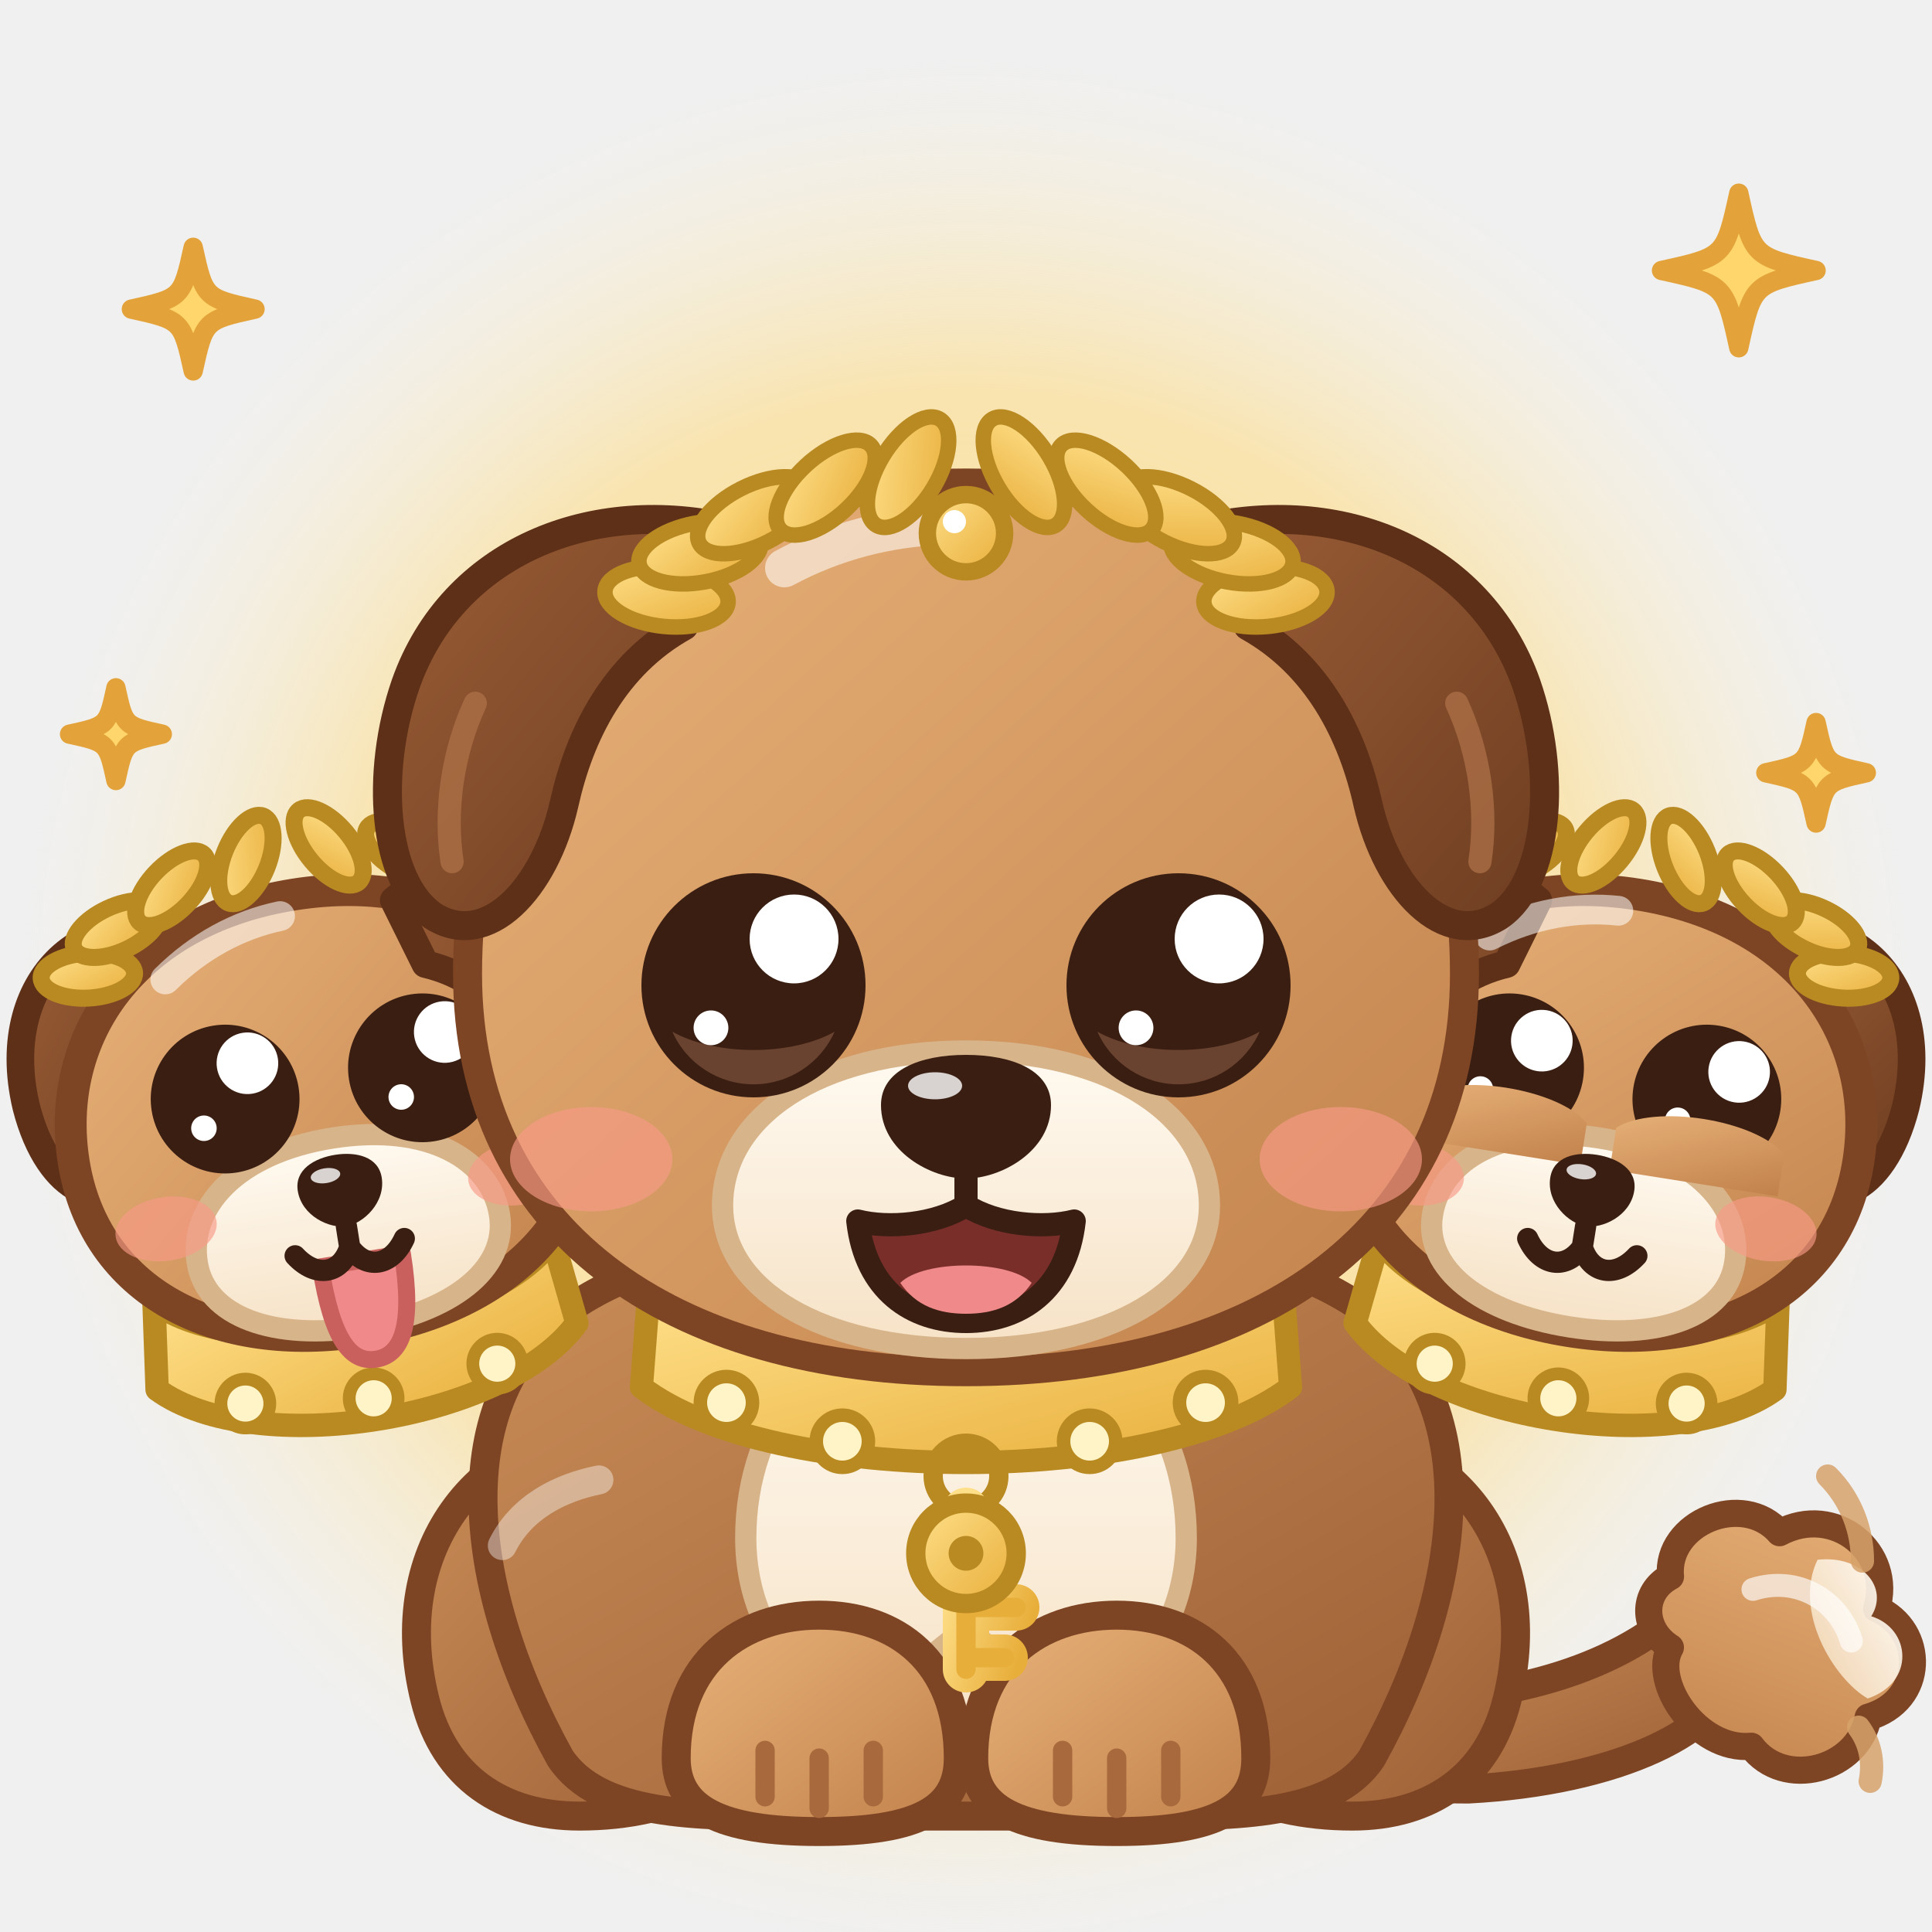
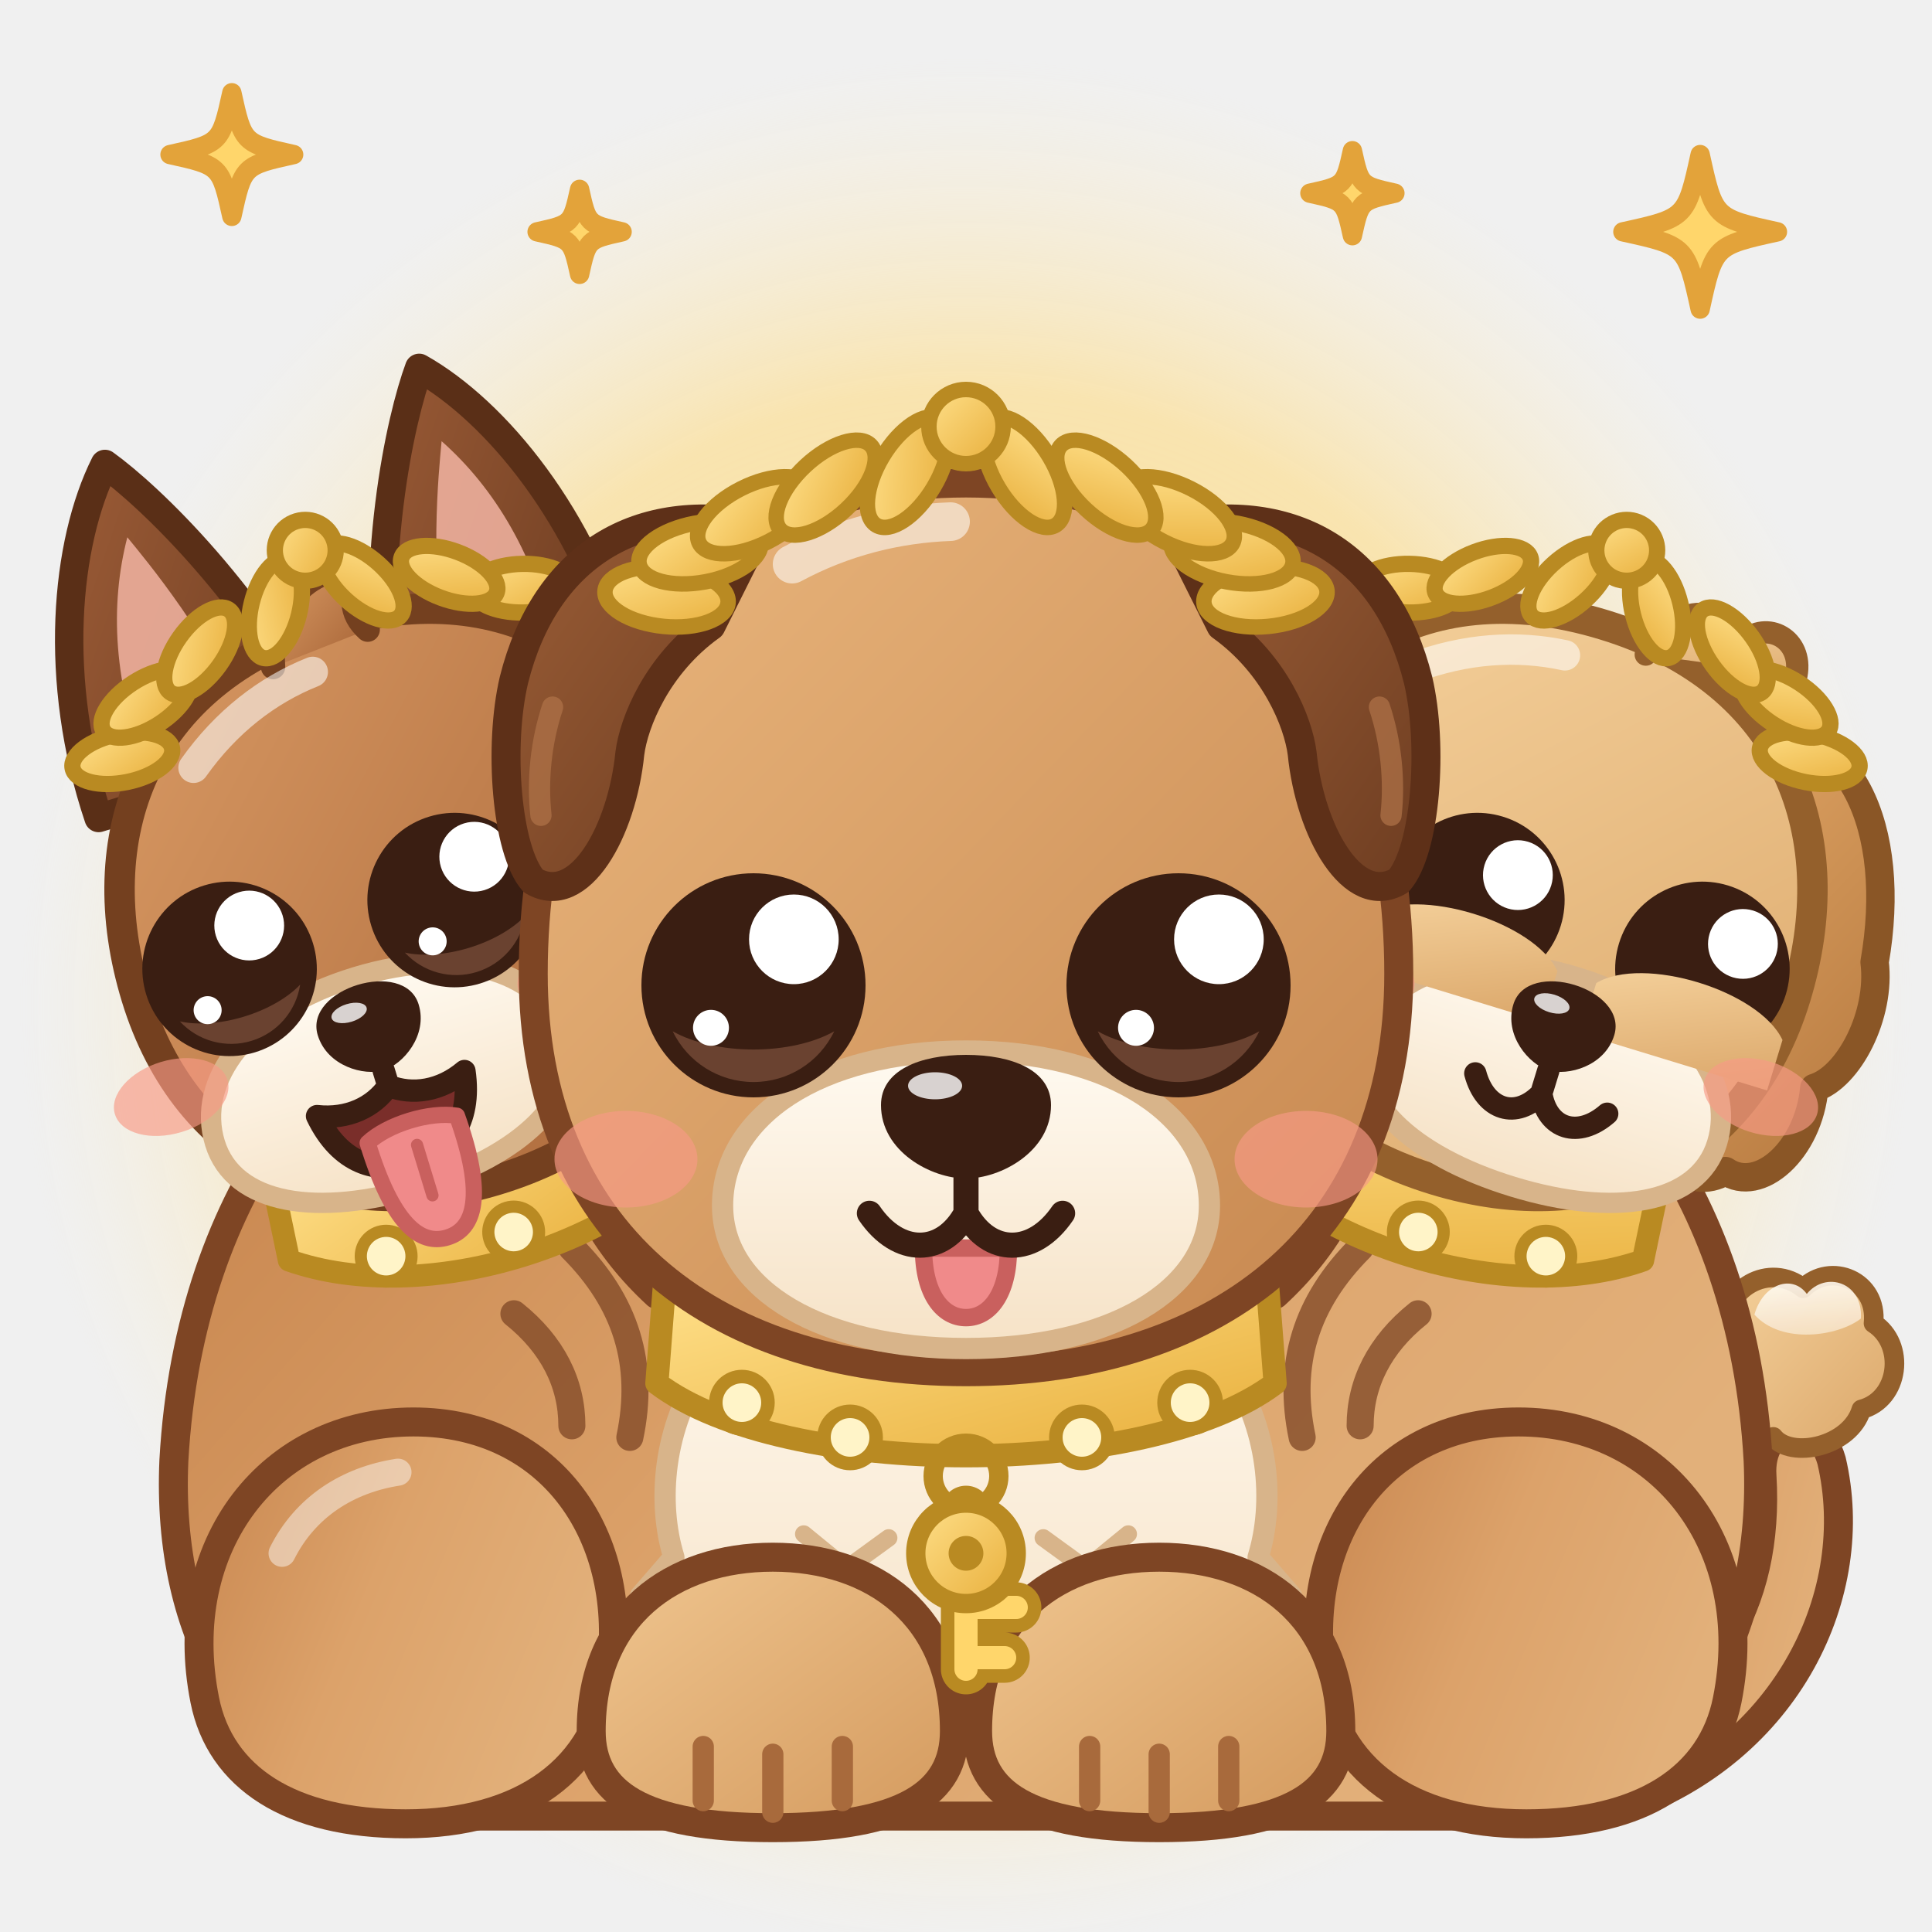
<svg xmlns="http://www.w3.org/2000/svg" viewBox="0 0 100 100" width="480" height="480">
  <defs>
-     <linearGradient id="cerby-f5-fur" x1="0" y1="0" x2="1" y2="1">
-       <stop offset="0" stop-color="#e8b37a" />
-       <stop offset="1" stop-color="#c2814b" />
+     <linearGradient id="cerby-f5-L-fur" x1="0" y1="0" x2="1" y2="1">
+       <stop offset="0" stop-color="#d99a64" />
+       <stop offset="1" stop-color="#a96638" />
    </linearGradient>
-     <linearGradient id="cerby-f5-body" x1="0" y1="0" x2="1" y2="1">
-       <stop offset="0" stop-color="#c98d58" />
-       <stop offset="1" stop-color="#9c5f35" />
+     <linearGradient id="cerby-f5-L-ear" x1="0" y1="0" x2="1" y2="1">
+       <stop offset="0" stop-color="#a2603a" />
+       <stop offset="1" stop-color="#6e3d21" />
    </linearGradient>
-     <linearGradient id="cerby-f5-ear" x1="0" y1="0" x2="1" y2="1">
+     <linearGradient id="cerby-f5-M-fur" x1="0" y1="0" x2="1" y2="1">
+       <stop offset="0" stop-color="#eab77e" />
+       <stop offset="1" stop-color="#c6864e" />
+     </linearGradient>
+     <linearGradient id="cerby-f5-M-ear" x1="0" y1="0" x2="1" y2="1">
      <stop offset="0" stop-color="#9a5d36" />
      <stop offset="1" stop-color="#6e3d21" />
+     </linearGradient>
+     <linearGradient id="cerby-f5-R-fur" x1="0" y1="0" x2="1" y2="1">
+       <stop offset="0" stop-color="#f6d39e" />
+       <stop offset="1" stop-color="#dba76a" />
+     </linearGradient>
+     <linearGradient id="cerby-f5-R-ear" x1="0" y1="0" x2="1" y2="1">
+       <stop offset="0" stop-color="#e0a565" />
+       <stop offset="1" stop-color="#b77a40" />
+     </linearGradient>
+     <linearGradient id="cerby-f5-body" x1="0" y1="0" x2="1" y2=".4">
+       <stop offset="0" stop-color="#c8864f" />
+       <stop offset=".5" stop-color="#dca26a" />
+       <stop offset="1" stop-color="#e2b07a" />
+     </linearGradient>
+     <linearGradient id="cerby-f5-paw" x1="0" y1="0" x2="1" y2="1">
+       <stop offset="0" stop-color="#f0c690" />
+       <stop offset="1" stop-color="#d49a5e" />
    </linearGradient>
    <linearGradient id="cerby-f5-cream" x1="0" y1="0" x2="0" y2="1">
      <stop offset="0" stop-color="#fffaf1" />
      <stop offset="1" stop-color="#f6e2c6" />
    </linearGradient>
    <linearGradient id="cerby-f5-gold" x1="0" y1="0" x2="1" y2="1">
      <stop offset="0" stop-color="#ffe08a" />
      <stop offset="1" stop-color="#e8ae3a" />
    </linearGradient>
    <radialGradient id="cerby-f5-halo" cx="50" cy="52" r="49" gradientUnits="userSpaceOnUse">
      <stop offset="0" stop-color="#ffe49a" stop-opacity=".95" />
      <stop offset=".65" stop-color="#ffdc85" stop-opacity=".6" />
      <stop offset="1" stop-color="#fff0c8" stop-opacity="0" />
    </radialGradient>
  </defs>
  <circle cx="50" cy="52" r="49" fill="url(#cerby-f5-halo)" />
  <g>
-     <path d="M68 88C75.6 88.4 81.6 87.2 85.6 84.4C87.4 83.2 90 83.8 89.8 86.2C89.4 89.6 83.6 92.2 76 92.6C72.6 92.6 69.4 92.4 68 92Z" fill="url(#cerby-f5-body)" stroke="#7e4524" stroke-width="1.5" stroke-linejoin="round" stroke-linecap="round" />
-     <g transform="translate(90.4 84.4) rotate(62) scale(1.08)">
-       <path d="M-4 2C-6.4 1 -6 -3 -3.4 -3.6C-3.4 -6.6 0 -8 2 -6C4 -7.6 7 -6 6.4 -3.2C8.4 -1.6 7.6 2 5 2.4C4 4.8 0 5.2 -1 3.6C-2.4 4.4 -4 3.6 -4 2Z" fill="url(#cerby-f5-fur)" stroke="#7e4524" stroke-width="1.3" stroke-linejoin="round" stroke-linecap="round" />
-       <path d="M-1.4 -4.6C-.6 -6.6 1.4 -7 2.2 -5.6C3.6 -7 6 -6 5.6 -3.6C4 -2.6 .2 -2.4 -1.4 -4.6Z" fill="url(#cerby-f5-cream)" opacity=".9" />
-       <path d="M-1.6 -1.2C-1.2 -3.4 .8 -4.6 2.8 -4.2" stroke="#fff" stroke-width="1.1" fill="none" stroke-linecap="round" opacity=".65" />
+     <path d="M82 90C88.6 88.4 91.6 83 91.2 76.4C91 73.6 94 72.8 94.8 75.6C96.4 82.4 92.6 90.6 84 93.6Z" fill="url(#cerby-f5-body)" stroke="#7e4524" stroke-width="1.5" stroke-linejoin="round" stroke-linecap="round" />
+     <g transform="translate(93.2 71.4) rotate(-6) scale(0.78)">
+       <path d="M-4 2C-6.4 1 -6 -3 -3.4 -3.6C-3.4 -6.6 0 -8 2 -6C4 -7.6 7 -6 6.4 -3.2C8.4 -1.6 7.6 2 5 2.4C4 4.8 0 5.2 -1 3.6C-2.4 4.4 -4 3.6 -4 2Z" transform="translate(-1.2 0)" fill="url(#cerby-f5-R-fur)" stroke="#94602c" stroke-width="1.3" stroke-linejoin="round" stroke-linecap="round" />
+       <path d="M-2.6 -4.6C-1.8 -6.6 .2 -7 1 -5.6C2.4 -7 4.8 -6 4.4 -3.6C2.8 -2.6 -1 -2.4 -2.6 -4.6Z" fill="url(#cerby-f5-cream)" opacity=".9" />
    </g>
-     <path d="M94.6 76.4C95.8 77.6 96.4 79.2 96.4 80.8M96.2 89.4C96.8 90.2 97 91.2 96.8 92.2" stroke="#d6a26a" stroke-width="1.2" fill="none" stroke-linecap="round" opacity=".85" />
-     <path d="M22 88C20 80 25 74 32 74 39 74 42 81 40 88 39 92 35 94 30 94 26 94 23 92 22 88Z" fill="url(#cerby-f5-body)" stroke="#7e4524" stroke-width="1.5" stroke-linejoin="round" stroke-linecap="round" />
-     <path d="M78 88C80 80 75 74 68 74 61 74 58 81 60 88 61 92 65 94 70 94 74 94 77 92 78 88Z" fill="url(#cerby-f5-body)" stroke="#7e4524" stroke-width="1.5" stroke-linejoin="round" stroke-linecap="round" />
-     <path d="M29 91C24 82 23 72 30 67.4 36 63.6 43 65 50 65 57 65 64 63.6 70 67.4 77 72 76 82 71 91 69 94 64 94 59 94H41C36 94 31 94 29 91Z" fill="url(#cerby-f5-body)" stroke="#7e4524" stroke-width="1.5" stroke-linejoin="round" stroke-linecap="round" />
-     <path d="M50 68C57.6 68 61.4 73.6 61.4 79.6 61.4 85.8 56.4 90 50 90S38.6 85.8 38.6 79.6C38.6 73.6 42.4 68 50 68Z" fill="url(#cerby-f5-cream)" stroke="#d8b48a" stroke-width="1.1" />
-     <path d="M45 84.6l2 2 3-2.4 3 2.4 2-2" fill="none" stroke="#d8b48a" stroke-width="1" stroke-linecap="round" stroke-linejoin="round" />
-     <path d="M35 91C35 86 38.4 83.6 42.4 83.6S49.6 86 49.6 91C49.6 93.6 47.6 94.8 42.4 94.8S35 93.6 35 91Z" fill="url(#cerby-f5-fur)" stroke="#7e4524" stroke-width="1.5" stroke-linejoin="round" stroke-linecap="round" />
-     <path d="M50.4 91C50.4 86 53.8 83.6 57.8 83.6S65 86 65 91C65 93.6 63 94.8 57.8 94.8S50.4 93.6 50.4 91Z" fill="url(#cerby-f5-fur)" stroke="#7e4524" stroke-width="1.5" stroke-linejoin="round" stroke-linecap="round" />
-     <path d="M39.6 93v-2.4M42.4 93.6v-2.6M45.2 93v-2.4M55 93v-2.4M57.8 93.6v-2.6M60.6 93v-2.4" stroke="#a86a3c" stroke-width="1" stroke-linecap="round" />
-     <g transform="translate(17 57.6) rotate(-9) scale(1.1)">
-       <path d="M-9.5 7.5C-6 11.2 6 11.2 9.5 7.5L10 11.6C6 15.6 -6 15.6 -10 11.6Z" fill="url(#cerby-f5-gold)" stroke="#b98a22" stroke-width="1.1" stroke-linejoin="round" stroke-linecap="round" />
-       <circle cx="-6" cy="12.9" r="1.15" fill="#fff4c8" stroke="#b98a22" stroke-width=".6" />
-       <circle cx="0" cy="13.6" r="1.15" fill="#fff4c8" stroke="#b98a22" stroke-width=".6" />
-       <circle cx="6" cy="12.9" r="1.15" fill="#fff4c8" stroke="#b98a22" stroke-width=".6" />
-       <path d="M-5 -8.6C-9 -12 -14.5 -9 -14 -2.5C-13.6 1.8 -11 3.2 -9.4 1C-9 -2.6 -8 -5.6 -5 -6.4Z" fill="url(#cerby-f5-ear)" stroke="#5e3018" stroke-width="1.3" stroke-linejoin="round" stroke-linecap="round" />
-       <path d="M0 -10.4C7.6 -10.4 12.2 -5.6 12.2 0.4C12.2 6.6 7 10.4 0 10.4S-12.2 6.6 -12.2 0.4C-12.2 -5.6 -7.6 -10.4 0 -10.4Z" fill="url(#cerby-f5-fur)" stroke="#7e4524" stroke-width="1.5" stroke-linejoin="round" stroke-linecap="round" />
-       <path d="M4.6 -9.4C9.6 -12.4 14.4 -9.4 14.2 -2.4C14 2.2 12.2 4 10.6 2.2C10 -1.6 9 -4.8 5.6 -6.2Z" fill="url(#cerby-f5-ear)" stroke="#5e3018" stroke-width="1.3" stroke-linejoin="round" stroke-linecap="round" />
-       <path d="M0 1.2C4.6 1.2 7.2 3.4 7.2 6C7.2 8.6 4.2 10.2 0 10.2S-7.2 8.6 -7.2 6C-7.2 3.4 -4.6 1.2 0 1.2Z" fill="url(#cerby-f5-cream)" stroke="#d8b48a" stroke-width="1" />
-       <circle cx="-4.7" cy="-1.4" r="3.5" fill="#3a1e12" />
-       <circle cx="-3.4" cy="-2.9" r="1.45" fill="#fff" />
-       <circle cx="-5.9" cy="-0.2" r=".6" fill="#fff" />
-       <circle cx="4.7" cy="-1.4" r="3.5" fill="#3a1e12" />
-       <circle cx="6" cy="-2.9" r="1.45" fill="#fff" />
-       <circle cx="3.5" cy="-0.2" r=".6" fill="#fff" />
-       <ellipse cx="-8.4" cy="4.2" rx="2.4" ry="1.5" fill="#f79a86" opacity=".65" />
-       <ellipse cx="8.4" cy="4.2" rx="2.4" ry="1.5" fill="#f79a86" opacity=".65" />
-       <path d="M-2 3.4C-2 2.4 -1 2 0 2S2 2.4 2 3.4C2 4.6 0.8 5.4 0 5.4S-2 4.6 -2 3.4Z" fill="#3a1e12" />
-       <ellipse cx="-.6" cy="2.9" rx=".7" ry=".35" fill="#fff" opacity=".8" />
-       <path d="M-1.5 7.1C-1.5 10.6 -0.8 11.8 0.4 11.8S2.4 10.6 2.4 7.1Z" fill="#f08a8a" stroke="#c9605e" stroke-width=".8" stroke-linejoin="round" />
-       <path d="M0 5.4v.9M-2.6 6.4c.8 1.2 2 1.2 2.6 0 .6 1.2 1.8 1.2 2.6 0" fill="none" stroke="#3a1e12" stroke-width="1" stroke-linecap="round" />
-       <path d="M-6.6 -7.4c1.8-1.3 3.8-2 5.8-2.1" stroke="#fff" stroke-width="1.4" fill="none" stroke-linecap="round" opacity=".55" />
-       <ellipse cx="-10.17" cy="-8.15" rx="2.2" ry="1.06" fill="url(#cerby-f5-gold)" stroke="#b98a22" stroke-width=".8" transform="rotate(5.6 -10.17 -8.15)" />
-       <ellipse cx="-8.49" cy="-10.1" rx="2.2" ry="1.06" fill="url(#cerby-f5-gold)" stroke="#b98a22" stroke-width=".8" transform="rotate(-16 -8.49 -10.1)" />
-       <ellipse cx="-5.63" cy="-11.59" rx="2.2" ry="1.06" fill="url(#cerby-f5-gold)" stroke="#b98a22" stroke-width=".8" transform="rotate(-37.6 -5.63 -11.59)" />
-       <ellipse cx="-1.97" cy="-12.38" rx="2.2" ry="1.06" fill="url(#cerby-f5-gold)" stroke="#b98a22" stroke-width=".8" transform="rotate(-59.2 -1.97 -12.38)" />
-       <ellipse cx="10.17" cy="-8.15" rx="2.2" ry="1.06" fill="url(#cerby-f5-gold)" stroke="#b98a22" stroke-width=".8" transform="rotate(-5.6 10.17 -8.15)" />
-       <ellipse cx="8.49" cy="-10.1" rx="2.2" ry="1.06" fill="url(#cerby-f5-gold)" stroke="#b98a22" stroke-width=".8" transform="rotate(16 8.49 -10.1)" />
-       <ellipse cx="5.63" cy="-11.59" rx="2.2" ry="1.06" fill="url(#cerby-f5-gold)" stroke="#b98a22" stroke-width=".8" transform="rotate(37.6 5.63 -11.59)" />
-       <ellipse cx="1.97" cy="-12.38" rx="2.2" ry="1.06" fill="url(#cerby-f5-gold)" stroke="#b98a22" stroke-width=".8" transform="rotate(59.2 1.97 -12.38)" />
+     <path d="M21 94C12.6 92 8.6 84.6 9 75.6C9.4 68.4 11.6 62.6 14.6 58.4L28.6 57C29.6 61.6 31.4 64.6 34 67H66C68.6 64.6 70.4 61.6 71.4 57L85.4 58.4C88.4 62.6 90.6 68.4 91 75.6C91.4 84.6 87.4 92 79 94Z" fill="url(#cerby-f5-body)" stroke="#7e4524" stroke-width="1.5" stroke-linejoin="round" stroke-linecap="round" />
+     <path d="M29.6 64.6C32.4 67.4 33.4 70.6 32.6 74.4M26.6 68C28.6 69.6 29.6 71.6 29.6 73.8M70.4 64.6C67.6 67.4 66.6 70.6 67.4 74.4M73.4 68C71.4 69.6 70.4 71.6 70.4 73.8" stroke="#7e4524" stroke-width="1.4" fill="none" stroke-linecap="round" opacity=".75" />
+     <path d="M50 64.84C64.04 64.84 66.85 75 65.12 80.6L66.85 82.6 63.39 83.4 63.61 86.4 59.72 86 50 89.6 40.28 86 36.39 86.4 36.61 83.4 33.15 82.6 34.88 80.6C33.15 75 35.96 64.84 50 64.84Z" fill="url(#cerby-f5-cream)" stroke="#d8b48a" stroke-width="1.1" stroke-linejoin="round" />
+     <path d="M41.6 79.4l2.2 1.8 2.2-1.6M54 79.6l2.2 1.6 2.2-1.8" stroke="#d8b48a" stroke-width=".9" fill="none" stroke-linecap="round" stroke-linejoin="round" />
+     <path d="M10.6 88C9 80 14 73.6 21.4 73.6 28.6 73.6 32.6 79.6 31.6 86.6 31 91.6 27 94.4 21 94.4 15 94.4 11.4 92 10.6 88Z" fill="url(#cerby-f5-body)" stroke="#7e4524" stroke-width="1.5" stroke-linejoin="round" stroke-linecap="round" />
+     <path d="M89.4 88C91 80 86 73.6 78.6 73.6 71.4 73.6 67.4 79.6 68.4 86.6 69 91.6 73 94.4 79 94.4 85 94.4 88.6 92 89.4 88Z" fill="url(#cerby-f5-body)" stroke="#7e4524" stroke-width="1.5" stroke-linejoin="round" stroke-linecap="round" />
+     <path d="M14.6 80.4c1.2-2.4 3.4-3.8 6-4.2" stroke="#fff" stroke-width="1.4" fill="none" stroke-linecap="round" opacity=".45" />
+     <path d="M30.6 89.6C30.6 83.6 34.8 80.6 40 80.6S49.4 83.6 49.4 89.6C49.4 92.8 46.8 94.6 40 94.6S30.6 92.8 30.6 89.6Z" fill="url(#cerby-f5-paw)" stroke="#7e4524" stroke-width="1.5" stroke-linejoin="round" stroke-linecap="round" />
+     <path d="M50.6 89.6C50.6 83.6 54.8 80.6 60 80.6S69.4 83.6 69.4 89.6C69.4 92.8 66.8 94.6 60 94.6S50.6 92.8 50.6 89.6Z" fill="url(#cerby-f5-paw)" stroke="#7e4524" stroke-width="1.5" stroke-linejoin="round" stroke-linecap="round" />
+     <path d="M36.4 93.2v-2.8M40 93.8v-3M43.6 93.2v-2.8M56.4 93.2v-2.8M60 93.8v-3M63.6 93.2v-2.8" stroke="#a86a3c" stroke-width="1.1" stroke-linecap="round" />
+     <g transform="translate(21.4 46.8) rotate(-17) scale(1.05)">
+       <path d="M-10.6 10.6C-5.3 14.2 5.3 14.2 10.6 10.6L11 15C5.3 19.2 -5.3 19.2 -11 15Z" fill="url(#cerby-f5-gold)" stroke="#b98a22" stroke-width="1.1" stroke-linejoin="round" stroke-linecap="round" />
+       <circle cx="-6.36" cy="16.2" r="1.25" fill="#fff4c8" stroke="#b98a22" stroke-width=".6" />
+       <circle cx="0" cy="16.9" r="1.25" fill="#fff4c8" stroke="#b98a22" stroke-width=".6" />
+       <circle cx="6.36" cy="16.2" r="1.25" fill="#fff4c8" stroke="#b98a22" stroke-width=".6" />
+       <path d="M-1.6 -8.6C-3 -16.8 -6.6 -23.1 -8.2 -25.2C-11.2 -22.05 -13.8 -15.75 -13.6 -8.6Z" fill="url(#cerby-f5-L-ear)" stroke="#5a2f17" stroke-width="1.4" stroke-linejoin="round" stroke-linecap="round" />
+       <path d="M-5 -10C-5.8 -15.75 -7.6 -19.95 -8.2 -21.42C-10 -18.48 -11 -14.7 -10.6 -10Z" fill="#f2b4a2" opacity=".85" />
+       <path d="M1.4 -8.6C2.8 -16.8 6.4 -23.1 8 -25.2C11 -22.05 13.6 -15.75 13.4 -8.6Z" fill="url(#cerby-f5-L-ear)" stroke="#5a2f17" stroke-width="1.4" stroke-linejoin="round" stroke-linecap="round" />
+       <path d="M4.8 -10C5.6 -15.75 7.4 -19.95 8 -21.42C9.8 -18.48 10.8 -14.7 10.4 -10Z" fill="#f2b4a2" opacity=".85" />
+       <path d="M0 -14.4C9.6 -14.4 14.4 -7.8 14.4 0.4C14.4 8.8 8.6 14.2 0 14.2S-14.4 8.8 -14.4 0.4C-14.4 -7.8 -9.6 -14.4 0 -14.4Z" fill="url(#cerby-f5-L-fur)" stroke="#74401f" stroke-width="1.5" stroke-linejoin="round" stroke-linecap="round" />
+       <path d="M-3.2 -13.2C-2.4 -16.6 .6 -17.6 2.6 -16.4 1.4 -15.6 1.2 -14.6 1.8 -13.6" fill="url(#cerby-f5-L-fur)" stroke="#74401f" stroke-width="1.2" stroke-linejoin="round" stroke-linecap="round" />
+       <g transform="translate(-3.8 0)">
+         <path d="M0 2.6C5.6 2.6 9 5.2 9 8.4C9 11.6 5.2 13.4 0 13.4S-9 11.6 -9 8.4C-9 5.2 -5.6 2.6 0 2.6Z" fill="url(#cerby-f5-cream)" stroke="#d8b48a" stroke-width="1" />
+         <circle cx="-5.8" cy="0.4" r="4.3" fill="#3a1e12" />
+         <path d="M-8.9 2.16A3.44 3.44 0 0 0 -2.7 2.16 4.13 2.06 0 0 1 -8.9 2.16Z" fill="#8a5a44" opacity=".6" />
+         <circle cx="-4.25" cy="-1.36" r="1.72" fill="#fff" />
+         <circle cx="-7.43" cy="2.03" r="0.69" fill="#fff" />
+         <circle cx="5.8" cy="0.4" r="4.3" fill="#3a1e12" />
+         <path d="M2.7 2.16A3.44 3.44 0 0 0 8.9 2.16 4.13 2.06 0 0 1 2.7 2.16Z" fill="#8a5a44" opacity=".6" />
+         <circle cx="7.35" cy="-1.36" r="1.72" fill="#fff" />
+         <circle cx="4.17" cy="2.03" r="0.69" fill="#fff" />
+         <ellipse cx="-10.4" cy="5.6" rx="2.9" ry="1.8" fill="#f79a86" opacity=".65" />
+         <ellipse cx="10.4" cy="5.6" rx="2.9" ry="1.8" fill="#f79a86" opacity=".65" />
+         <path d="M-2.6 4.8C-2.6 3.6 -1.3 3 0 3S2.6 3.6 2.6 4.8C2.6 6.4 1 7.4 0 7.4S-2.6 6.4 -2.6 4.8Z" fill="#3a1e12" />
+         <ellipse cx="-.8" cy="4.2" rx=".9" ry=".45" fill="#fff" opacity=".8" />
+         <path d="M0 7.4v.8M-3.8 8.6C-2.4 9.2 -1 9 0 8.2 1 9 2.4 9.2 3.8 8.6 3.4 11.2 1.8 12.2 0 12.2S-3.4 11.2 -3.8 8.6Z" fill="#7a2e2a" stroke="#3a1e12" stroke-width="1.1" stroke-linejoin="round" stroke-linecap="round" />
+         <path d="M-1.8 10.6C-1.8 14.8 -.8 16.2 .6 16.2S3 14.8 2.8 10.6C1.6 10 -.6 10 -1.8 10.6Z" fill="#f08a8a" stroke="#c9605e" stroke-width=".8" stroke-linejoin="round" />
+         <path d="M.5 11.4v2.6" stroke="#c9605e" stroke-width=".6" stroke-linecap="round" />
+       </g>
+       <path d="M-8.4 -9.6c2.2-1.7 4.6-2.6 7-2.8" stroke="#fff" stroke-width="1.5" fill="none" stroke-linecap="round" opacity=".55" />
+       <ellipse cx="-11.62" cy="-11.08" rx="2.5" ry="1.2" fill="url(#cerby-f5-gold)" stroke="#b98a22" stroke-width=".8" transform="rotate(5.6 -11.62 -11.08)" />
+       <ellipse cx="-9.71" cy="-13.32" rx="2.5" ry="1.2" fill="url(#cerby-f5-gold)" stroke="#b98a22" stroke-width=".8" transform="rotate(-16 -9.71 -13.32)" />
+       <ellipse cx="-6.43" cy="-15.01" rx="2.5" ry="1.2" fill="url(#cerby-f5-gold)" stroke="#b98a22" stroke-width=".8" transform="rotate(-37.6 -6.43 -15.01)" />
+       <ellipse cx="-2.25" cy="-15.92" rx="2.5" ry="1.2" fill="url(#cerby-f5-gold)" stroke="#b98a22" stroke-width=".8" transform="rotate(-59.2 -2.25 -15.92)" />
+       <ellipse cx="11.62" cy="-11.08" rx="2.5" ry="1.2" fill="url(#cerby-f5-gold)" stroke="#b98a22" stroke-width=".8" transform="rotate(-5.6 11.62 -11.08)" />
+       <ellipse cx="9.71" cy="-13.32" rx="2.5" ry="1.2" fill="url(#cerby-f5-gold)" stroke="#b98a22" stroke-width=".8" transform="rotate(16 9.71 -13.32)" />
+       <ellipse cx="6.43" cy="-15.01" rx="2.5" ry="1.2" fill="url(#cerby-f5-gold)" stroke="#b98a22" stroke-width=".8" transform="rotate(37.6 6.43 -15.01)" />
+       <ellipse cx="2.25" cy="-15.92" rx="2.5" ry="1.2" fill="url(#cerby-f5-gold)" stroke="#b98a22" stroke-width=".8" transform="rotate(59.2 2.25 -15.92)" />
+       <circle cx="0" cy="-18.24" r="1.5" fill="url(#cerby-f5-gold)" stroke="#b98a22" stroke-width=".8" />
    </g>
-     <g transform="translate(83 57.6) rotate(9) scale(1.1)">
-       <path d="M-9.5 7.5C-6 11.2 6 11.2 9.5 7.5L10 11.6C6 15.6 -6 15.6 -10 11.6Z" fill="url(#cerby-f5-gold)" stroke="#b98a22" stroke-width="1.1" stroke-linejoin="round" stroke-linecap="round" />
-       <circle cx="-6" cy="12.9" r="1.15" fill="#fff4c8" stroke="#b98a22" stroke-width=".6" />
-       <circle cx="0" cy="13.6" r="1.15" fill="#fff4c8" stroke="#b98a22" stroke-width=".6" />
-       <circle cx="6" cy="12.9" r="1.15" fill="#fff4c8" stroke="#b98a22" stroke-width=".6" />
-       <path d="M5 -8.6C9 -12 14.5 -9 14 -2.5C13.6 1.8 11 3.2 9.4 1C9 -2.6 8 -5.6 5 -6.4Z" fill="url(#cerby-f5-ear)" stroke="#5e3018" stroke-width="1.3" stroke-linejoin="round" stroke-linecap="round" />
-       <path d="M0 -10.4C7.6 -10.4 12.2 -5.6 12.2 0.4C12.2 6.6 7 10.4 0 10.4S-12.2 6.6 -12.2 0.4C-12.2 -5.6 -7.6 -10.4 0 -10.4Z" fill="url(#cerby-f5-fur)" stroke="#7e4524" stroke-width="1.5" stroke-linejoin="round" stroke-linecap="round" />
-       <path d="M-4.6 -9.4C-9.6 -12.4 -14.4 -9.4 -14.2 -2.4C-14 2.2 -12.2 4 -10.6 2.2C-10 -1.6 -9 -4.8 -5.6 -6.2Z" fill="url(#cerby-f5-ear)" stroke="#5e3018" stroke-width="1.3" stroke-linejoin="round" stroke-linecap="round" />
-       <path d="M0 1.2C4.6 1.2 7.2 3.4 7.2 6C7.2 8.6 4.2 10.2 0 10.2S-7.2 8.6 -7.2 6C-7.2 3.4 -4.6 1.2 0 1.2Z" fill="url(#cerby-f5-cream)" stroke="#d8b48a" stroke-width="1" />
-       <circle cx="-4.7" cy="-1.4" r="3.5" fill="#3a1e12" />
-       <circle cx="-3.4" cy="-2.9" r="1.45" fill="#fff" />
-       <circle cx="-5.9" cy="-0.2" r=".6" fill="#fff" />
-       <path d="M-8.7 0.6C-7.1 -0.8 -2.3 -0.8 -0.7 0.6L-0.7 2.6L-8.7 2.6Z" fill="url(#cerby-f5-fur)" />
-       <circle cx="4.7" cy="-1.4" r="3.5" fill="#3a1e12" />
-       <circle cx="6" cy="-2.9" r="1.45" fill="#fff" />
-       <circle cx="3.5" cy="-0.2" r=".6" fill="#fff" />
-       <path d="M0.7 0.6C2.3 -0.8 7.1 -0.8 8.7 0.6L8.7 2.6L0.7 2.6Z" fill="url(#cerby-f5-fur)" />
-       <ellipse cx="-8.4" cy="4.2" rx="2.4" ry="1.5" fill="#f79a86" opacity=".65" />
-       <ellipse cx="8.4" cy="4.2" rx="2.4" ry="1.5" fill="#f79a86" opacity=".65" />
-       <path d="M-2 3.4C-2 2.4 -1 2 0 2S2 2.4 2 3.4C2 4.6 0.8 5.4 0 5.4S-2 4.6 -2 3.4Z" fill="#3a1e12" />
-       <ellipse cx="-.6" cy="2.9" rx=".7" ry=".35" fill="#fff" opacity=".8" />
-       <path d="M0 5.4v.9M-2.6 6.4c.8 1.2 2 1.2 2.6 0 .6 1.2 1.8 1.2 2.6 0" fill="none" stroke="#3a1e12" stroke-width="1" stroke-linecap="round" />
-       <path d="M-6.6 -7.4c1.8-1.3 3.8-2 5.8-2.1" stroke="#fff" stroke-width="1.4" fill="none" stroke-linecap="round" opacity=".55" />
-       <ellipse cx="-10.17" cy="-8.15" rx="2.2" ry="1.06" fill="url(#cerby-f5-gold)" stroke="#b98a22" stroke-width=".8" transform="rotate(5.6 -10.17 -8.15)" />
-       <ellipse cx="-8.49" cy="-10.1" rx="2.2" ry="1.06" fill="url(#cerby-f5-gold)" stroke="#b98a22" stroke-width=".8" transform="rotate(-16 -8.49 -10.1)" />
-       <ellipse cx="-5.63" cy="-11.59" rx="2.2" ry="1.06" fill="url(#cerby-f5-gold)" stroke="#b98a22" stroke-width=".8" transform="rotate(-37.6 -5.63 -11.59)" />
-       <ellipse cx="-1.97" cy="-12.38" rx="2.2" ry="1.06" fill="url(#cerby-f5-gold)" stroke="#b98a22" stroke-width=".8" transform="rotate(-59.2 -1.97 -12.38)" />
-       <ellipse cx="10.17" cy="-8.15" rx="2.2" ry="1.06" fill="url(#cerby-f5-gold)" stroke="#b98a22" stroke-width=".8" transform="rotate(-5.6 10.17 -8.15)" />
-       <ellipse cx="8.49" cy="-10.1" rx="2.2" ry="1.06" fill="url(#cerby-f5-gold)" stroke="#b98a22" stroke-width=".8" transform="rotate(16 8.49 -10.1)" />
-       <ellipse cx="5.63" cy="-11.59" rx="2.2" ry="1.06" fill="url(#cerby-f5-gold)" stroke="#b98a22" stroke-width=".8" transform="rotate(37.6 5.63 -11.59)" />
-       <ellipse cx="1.97" cy="-12.38" rx="2.2" ry="1.06" fill="url(#cerby-f5-gold)" stroke="#b98a22" stroke-width=".8" transform="rotate(59.2 1.97 -12.38)" />
+     <g transform="translate(78.6 46.8) rotate(17) scale(1.05)">
+       <path d="M-10.6 10.6C-5.3 14.2 5.3 14.2 10.6 10.6L11 15C5.3 19.2 -5.3 19.2 -11 15Z" fill="url(#cerby-f5-gold)" stroke="#b98a22" stroke-width="1.1" stroke-linejoin="round" stroke-linecap="round" />
+       <circle cx="-6.36" cy="16.2" r="1.25" fill="#fff4c8" stroke="#b98a22" stroke-width=".6" />
+       <circle cx="0" cy="16.9" r="1.25" fill="#fff4c8" stroke="#b98a22" stroke-width=".6" />
+       <circle cx="6.36" cy="16.2" r="1.25" fill="#fff4c8" stroke="#b98a22" stroke-width=".6" />
+       <path d="M-8 -11.4C-13 -13.6 -16.8 -9 -17.62 -2.4C-18.69 0 -18.06 3.4 -16.59 4.4C-17.22 7.4 -15.54 10.2 -13.6 9.6C-12.2 11.2 -9.6 10 -10.4 7C-11.4 2 -11 -3 -7 -7Z" fill="url(#cerby-f5-R-ear)" stroke="#8a5626" stroke-width="1.4" stroke-linejoin="round" stroke-linecap="round" />
+       <path d="M8 -11.4C13 -13.6 16.8 -9 17.62 -2.4C18.69 0 18.06 3.4 16.59 4.4C17.22 7.4 15.54 10.2 13.6 9.6C12.2 11.2 9.6 10 10.4 7C11.4 2 11 -3 7 -7Z" fill="url(#cerby-f5-R-ear)" stroke="#8a5626" stroke-width="1.4" stroke-linejoin="round" stroke-linecap="round" />
+       <path d="M0 -14.4C9.6 -14.4 14.4 -7.8 14.4 0.4C14.4 8.8 8.6 14.2 0 14.2S-14.4 8.8 -14.4 0.4C-14.4 -7.8 -9.6 -14.4 0 -14.4Z" fill="url(#cerby-f5-R-fur)" stroke="#94602c" stroke-width="1.5" stroke-linejoin="round" stroke-linecap="round" />
+       <g transform="translate(3.8 0)">
+         <path d="M0 2.6C5.6 2.6 9 5.2 9 8.4C9 11.6 5.2 13.4 0 13.4S-9 11.6 -9 8.4C-9 5.2 -5.6 2.6 0 2.6Z" fill="url(#cerby-f5-cream)" stroke="#d8b48a" stroke-width="1" />
+         <circle cx="-5.8" cy="0.4" r="4.3" fill="#3a1e12" />
+         <path d="M-8.9 2.16A3.44 3.44 0 0 0 -2.7 2.16 4.13 2.06 0 0 1 -8.9 2.16Z" fill="#8a5a44" opacity=".6" />
+         <circle cx="-4.25" cy="-1.36" r="1.72" fill="#fff" />
+         <circle cx="-7.43" cy="2.03" r="0.69" fill="#fff" />
+         <path d="M-10.6 2.6C-8.8 .6 -2.8 .6 -1 2.6L-1 5.2L-10.6 5.2Z" fill="url(#cerby-f5-R-fur)" />
+         <circle cx="5.8" cy="0.4" r="4.3" fill="#3a1e12" />
+         <path d="M2.7 2.16A3.44 3.44 0 0 0 8.9 2.16 4.13 2.06 0 0 1 2.7 2.16Z" fill="#8a5a44" opacity=".6" />
+         <circle cx="7.35" cy="-1.36" r="1.72" fill="#fff" />
+         <circle cx="4.17" cy="2.03" r="0.69" fill="#fff" />
+         <path d="M1 2.6C2.8 .6 8.8 .6 10.6 2.6L10.6 5.2L1 5.2Z" fill="url(#cerby-f5-R-fur)" />
+         <ellipse cx="-10.4" cy="5.6" rx="2.9" ry="1.8" fill="#f79a86" opacity=".65" />
+         <ellipse cx="10.4" cy="5.6" rx="2.9" ry="1.8" fill="#f79a86" opacity=".65" />
+         <path d="M-2.6 4.8C-2.6 3.6 -1.3 3 0 3S2.6 3.6 2.6 4.8C2.6 6.4 1 7.4 0 7.4S-2.6 6.4 -2.6 4.8Z" fill="#3a1e12" />
+         <ellipse cx="-.8" cy="4.2" rx=".9" ry=".45" fill="#fff" opacity=".8" />
+         <path d="M0 7.4v1M-3.4 8.6c1 1.6 2.6 1.6 3.4 0 .8 1.6 2.4 1.6 3.4 0" fill="none" stroke="#3a1e12" stroke-width="1.1" stroke-linecap="round" />
+         <path d="M-1.4 -13.6C-1 -16.4 1.6 -17.2 3 -15.6 3.8 -17 5.8 -16.6 6 -14.8" fill="url(#cerby-f5-R-fur)" stroke="#94602c" stroke-width="1.1" stroke-linejoin="round" stroke-linecap="round" />
+       </g>
+       <path d="M-8.4 -9.6c2.2-1.7 4.6-2.6 7-2.8" stroke="#fff" stroke-width="1.5" fill="none" stroke-linecap="round" opacity=".55" />
+       <ellipse cx="-11.62" cy="-11.08" rx="2.5" ry="1.2" fill="url(#cerby-f5-gold)" stroke="#b98a22" stroke-width=".8" transform="rotate(5.6 -11.62 -11.08)" />
+       <ellipse cx="-9.71" cy="-13.32" rx="2.5" ry="1.2" fill="url(#cerby-f5-gold)" stroke="#b98a22" stroke-width=".8" transform="rotate(-16 -9.71 -13.32)" />
+       <ellipse cx="-6.43" cy="-15.01" rx="2.5" ry="1.2" fill="url(#cerby-f5-gold)" stroke="#b98a22" stroke-width=".8" transform="rotate(-37.6 -6.43 -15.01)" />
+       <ellipse cx="-2.25" cy="-15.92" rx="2.5" ry="1.2" fill="url(#cerby-f5-gold)" stroke="#b98a22" stroke-width=".8" transform="rotate(-59.2 -2.25 -15.92)" />
+       <ellipse cx="11.62" cy="-11.08" rx="2.5" ry="1.2" fill="url(#cerby-f5-gold)" stroke="#b98a22" stroke-width=".8" transform="rotate(-5.6 11.62 -11.08)" />
+       <ellipse cx="9.71" cy="-13.32" rx="2.5" ry="1.2" fill="url(#cerby-f5-gold)" stroke="#b98a22" stroke-width=".8" transform="rotate(16 9.71 -13.32)" />
+       <ellipse cx="6.43" cy="-15.01" rx="2.5" ry="1.2" fill="url(#cerby-f5-gold)" stroke="#b98a22" stroke-width=".8" transform="rotate(37.6 6.43 -15.01)" />
+       <ellipse cx="2.25" cy="-15.92" rx="2.5" ry="1.2" fill="url(#cerby-f5-gold)" stroke="#b98a22" stroke-width=".8" transform="rotate(59.2 2.25 -15.92)" />
+       <circle cx="0" cy="-18.24" r="1.5" fill="url(#cerby-f5-gold)" stroke="#b98a22" stroke-width=".8" />
    </g>
-     <path d="M33.6 66.6C40 71.4 60 71.4 66.4 66.6L66.8 71.8C60 77 40 77 33.2 71.8Z" fill="url(#cerby-f5-gold)" stroke="#b98a22" stroke-width="1.2" stroke-linejoin="round" stroke-linecap="round" />
-     <circle cx="37.6" cy="72.6" r="1.35" fill="#fff4c8" stroke="#b98a22" stroke-width=".7" />
-     <circle cx="43.6" cy="74.6" r="1.35" fill="#fff4c8" stroke="#b98a22" stroke-width=".7" />
-     <circle cx="56.4" cy="74.6" r="1.35" fill="#fff4c8" stroke="#b98a22" stroke-width=".7" />
-     <circle cx="62.4" cy="72.6" r="1.35" fill="#fff4c8" stroke="#b98a22" stroke-width=".7" />
+     <path d="M34.4 66.4C40.6 71 59.4 71 65.6 66.4L66 71.6C59.4 76.6 40.6 76.6 34 71.6Z" fill="url(#cerby-f5-gold)" stroke="#b98a22" stroke-width="1.2" stroke-linejoin="round" stroke-linecap="round" />
+     <circle cx="38.4" cy="72.6" r="1.35" fill="#fff4c8" stroke="#b98a22" stroke-width=".7" />
+     <circle cx="44" cy="74.4" r="1.35" fill="#fff4c8" stroke="#b98a22" stroke-width=".7" />
+     <circle cx="56" cy="74.4" r="1.35" fill="#fff4c8" stroke="#b98a22" stroke-width=".7" />
+     <circle cx="61.6" cy="72.6" r="1.35" fill="#fff4c8" stroke="#b98a22" stroke-width=".7" />
    <circle cx="50" cy="76.4" r="1.7" fill="none" stroke="#b98a22" stroke-width="1" />
-     <path d="M50 78.2V86.4M50 83.2h2.6M50 85.8h2" stroke="url(#cerby-f5-gold)" stroke-width="2.4" stroke-linecap="round" />
-     <path d="M50 78.2V86.4M50 83.2h2.6M50 85.8h2" stroke="#e8ae3a" stroke-width="1" stroke-linecap="round" />
+     <path d="M50 78.2V86.4M50 83.2h2.6M50 85.8h2" stroke="#b98a22" stroke-width="2.6" stroke-linecap="round" />
+     <path d="M50 78.2V86.4M50 83.2h2.6M50 85.8h2" stroke="#ffd66b" stroke-width="1.2" stroke-linecap="round" />
    <circle cx="50" cy="80.4" r="2.6" fill="url(#cerby-f5-gold)" stroke="#b98a22" stroke-width="1" />
    <circle cx="50" cy="80.4" r=".9" fill="#b98a22" />
-     <path d="M50 25C65.8 25 75.8 35.6 75.8 50.4 75.8 63.6 65.4 71 50 71S24.2 63.6 24.2 50.4C24.2 35.6 34.2 25 50 25Z" fill="url(#cerby-f5-fur)" stroke="#7e4524" stroke-width="1.5" stroke-linejoin="round" stroke-linecap="round" />
-     <path d="M38 27.4C30.6 25.6 23.4 28.6 21 35.4 19.4 40 19.8 45.6 22.4 47.4 25.2 49.2 28.2 46 29.2 41.6 30 38 31.8 34.4 35.4 32.4Z" fill="url(#cerby-f5-ear)" stroke="#5e3018" stroke-width="1.5" stroke-linejoin="round" stroke-linecap="round" />
-     <path d="M62 27.4C69.4 25.6 76.6 28.6 79 35.4 80.6 40 80.2 45.6 77.6 47.4 74.8 49.2 71.8 46 70.8 41.6 70 38 68.2 34.4 64.6 32.4Z" fill="url(#cerby-f5-ear)" stroke="#5e3018" stroke-width="1.5" stroke-linejoin="round" stroke-linecap="round" />
-     <path d="M24.6 36.4C23.4 39 23 42 23.4 44.6M75.4 36.4C76.6 39 77 42 76.6 44.6" stroke="#b07448" stroke-width="1.2" fill="none" stroke-linecap="round" opacity=".7" />
+     <path d="M50 25C64 25 72.4 35.6 72.4 50.4 72.4 63.6 63.4 71 50 71S27.6 63.6 27.6 50.4C27.6 35.6 36 25 50 25Z" fill="url(#cerby-f5-M-fur)" stroke="#7e4524" stroke-width="1.5" stroke-linejoin="round" stroke-linecap="round" />
+     <path d="M39.4 27.2C33 25.8 28.2 28.8 26.6 35.2 25.8 38.6 26.2 44 27.6 45.6 30 47 32.2 43 32.6 39 32.8 37.4 34 34.4 36.8 32.4Z" fill="url(#cerby-f5-M-ear)" stroke="#5e3018" stroke-width="1.5" stroke-linejoin="round" stroke-linecap="round" />
+     <path d="M60.6 27.2C67 25.8 71.8 28.8 73.4 35.2 74.2 38.6 73.8 44 72.4 45.6 70 47 67.8 43 67.4 39 67.2 37.4 66 34.4 63.2 32.4Z" fill="url(#cerby-f5-M-ear)" stroke="#5e3018" stroke-width="1.5" stroke-linejoin="round" stroke-linecap="round" />
+     <path d="M28.6 36.6C28 38.4 27.8 40.4 28 42.2M71.4 36.6C72 38.4 72.2 40.4 72 42.2" stroke="#b07448" stroke-width="1.1" fill="none" stroke-linecap="round" opacity=".7" />
    <path d="M50 54.4C57.6 54.4 62.6 57.8 62.6 62.4 62.6 66.8 57.4 69.8 50 69.8S37.4 66.8 37.4 62.4C37.4 57.8 42.4 54.4 50 54.4Z" fill="url(#cerby-f5-cream)" stroke="#d8b48a" stroke-width="1.1" />
    <circle cx="39" cy="51" r="5.8" fill="#3a1e12" />
-     <path d="M34.8 53.4A4.6 4.6 0 0 0 43.2 53.4 5.6 2.8 0 0 1 34.8 53.4Z" fill="#8a5a44" opacity=".6" />
-     <circle cx="41.1" cy="48.6" r="2.3" fill="#fff" />
-     <circle cx="36.8" cy="53.2" r=".9" fill="#fff" />
+     <path d="M34.82 53.38A4.64 4.64 0 0 0 43.18 53.38 5.57 2.78 0 0 1 34.82 53.38Z" fill="#8a5a44" opacity=".6" />
+     <circle cx="41.09" cy="48.62" r="2.32" fill="#fff" />
+     <circle cx="36.8" cy="53.2" r="0.93" fill="#fff" />
    <circle cx="61" cy="51" r="5.8" fill="#3a1e12" />
-     <path d="M56.8 53.4A4.6 4.6 0 0 0 65.2 53.4 5.6 2.8 0 0 1 56.8 53.4Z" fill="#8a5a44" opacity=".6" />
-     <circle cx="63.1" cy="48.6" r="2.3" fill="#fff" />
-     <circle cx="58.8" cy="53.2" r=".9" fill="#fff" />
-     <ellipse cx="30.6" cy="60" rx="4.2" ry="2.7" fill="#f79a86" opacity=".65" />
-     <ellipse cx="69.4" cy="60" rx="4.2" ry="2.7" fill="#f79a86" opacity=".65" />
+     <path d="M56.82 53.38A4.64 4.64 0 0 0 65.18 53.38 5.57 2.78 0 0 1 56.82 53.38Z" fill="#8a5a44" opacity=".6" />
+     <circle cx="63.09" cy="48.62" r="2.32" fill="#fff" />
+     <circle cx="58.8" cy="53.2" r="0.93" fill="#fff" />
+     <ellipse cx="32.4" cy="60" rx="3.7" ry="2.5" fill="#f79a86" opacity=".65" />
+     <ellipse cx="67.6" cy="60" rx="3.7" ry="2.5" fill="#f79a86" opacity=".65" />
    <path d="M45.6 57.2C45.6 55.4 47.6 54.6 50 54.6S54.4 55.4 54.4 57.2C54.4 59.6 51.8 61 50 61S45.6 59.6 45.6 57.2Z" fill="#3a1e12" />
    <ellipse cx="48.4" cy="56.2" rx="1.4" ry=".7" fill="#fff" opacity=".8" />
-     <path d="M50 61v1.4M44.4 63.2C46 63.6 48.4 63.4 50 62.4 51.6 63.4 54 63.6 55.6 63.2 55.2 66.8 52.8 68.4 50 68.4S44.8 66.8 44.4 63.2Z" fill="#7a2e2a" stroke="#3a1e12" stroke-width="1.2" stroke-linejoin="round" stroke-linecap="round" />
-     <path d="M46.6 66.4C47.8 65.2 52.2 65.2 53.4 66.4 52.6 67.6 51.4 68 50 68S47.4 67.6 46.6 66.4Z" fill="#f08a8a" />
-     <path d="M40.6 29.4c2.6-1.4 5.4-2.1 8.2-2.2" stroke="#fff" stroke-width="2" fill="none" stroke-linecap="round" opacity=".55" />
-     <path d="M26 80c1-2 3-3 5-3.4" stroke="#fff" stroke-width="1.5" fill="none" stroke-linecap="round" opacity=".4" />
+     <path d="M47.8 64.6C47.8 67 48.8 68.2 50 68.2S52.2 67 52.2 64.6Z" fill="#f08a8a" stroke="#c9605e" stroke-width=".9" stroke-linejoin="round" />
+     <path d="M50 61v1.6M45 62.8c1.5 2.2 3.8 2.2 5 0 1.2 2.2 3.5 2.2 5 0" fill="none" stroke="#3a1e12" stroke-width="1.3" stroke-linecap="round" />
+     <path d="M41 29.2c2.6-1.4 5.4-2.1 8.2-2.2" stroke="#fff" stroke-width="2" fill="none" stroke-linecap="round" opacity=".55" />
    <g transform="translate(50 38.2)">
      <ellipse cx="-15.5" cy="-7.31" rx="3.2" ry="1.54" fill="url(#cerby-f5-gold)" stroke="#b98a22" stroke-width=".8" transform="rotate(5.6 -15.5 -7.31)" />
      <ellipse cx="-13.77" cy="-9.6" rx="3.2" ry="1.54" fill="url(#cerby-f5-gold)" stroke="#b98a22" stroke-width=".8" transform="rotate(-10.6 -13.77 -9.6)" />
      <ellipse cx="-10.95" cy="-11.53" rx="3.2" ry="1.54" fill="url(#cerby-f5-gold)" stroke="#b98a22" stroke-width=".8" transform="rotate(-26.8 -10.95 -11.53)" />
      <ellipse cx="-7.26" cy="-12.96" rx="3.2" ry="1.54" fill="url(#cerby-f5-gold)" stroke="#b98a22" stroke-width=".8" transform="rotate(-43 -7.26 -12.96)" />
      <ellipse cx="-3" cy="-13.76" rx="3.2" ry="1.54" fill="url(#cerby-f5-gold)" stroke="#b98a22" stroke-width=".8" transform="rotate(-59.2 -3 -13.76)" />
      <ellipse cx="15.5" cy="-7.31" rx="3.2" ry="1.54" fill="url(#cerby-f5-gold)" stroke="#b98a22" stroke-width=".8" transform="rotate(-5.6 15.5 -7.31)" />
      <ellipse cx="13.77" cy="-9.6" rx="3.2" ry="1.54" fill="url(#cerby-f5-gold)" stroke="#b98a22" stroke-width=".8" transform="rotate(10.6 13.77 -9.6)" />
      <ellipse cx="10.95" cy="-11.53" rx="3.2" ry="1.54" fill="url(#cerby-f5-gold)" stroke="#b98a22" stroke-width=".8" transform="rotate(26.8 10.95 -11.53)" />
      <ellipse cx="7.26" cy="-12.96" rx="3.2" ry="1.54" fill="url(#cerby-f5-gold)" stroke="#b98a22" stroke-width=".8" transform="rotate(43 7.26 -12.96)" />
      <ellipse cx="3" cy="-13.76" rx="3.2" ry="1.54" fill="url(#cerby-f5-gold)" stroke="#b98a22" stroke-width=".8" transform="rotate(59.2 3 -13.76)" />
-       <circle cx="0" cy="-10.6" r="2" fill="url(#cerby-f5-gold)" stroke="#b98a22" stroke-width=".9" />
-       <circle cx="-.6" cy="-11.2" r=".6" fill="#fff" />
+       <circle cx="0" cy="-16.12" r="1.92" fill="url(#cerby-f5-gold)" stroke="#b98a22" stroke-width=".8" />
    </g>
  </g>
-   <path d="M90 10C90.72 13.28 90.72 13.28 94 14C90.72 14.72 90.72 14.72 90 18C89.28 14.72 89.28 14.72 86 14C89.28 13.28 89.28 13.28 90 10Z" fill="#ffd66b" stroke="#e3a33a" stroke-width="1" stroke-linejoin="round" />
-   <path d="M10 12.8C10.58 15.42 10.58 15.42 13.2 16C10.58 16.58 10.58 16.58 10 19.2C9.42 16.58 9.42 16.58 6.8 16C9.42 15.42 9.42 15.42 10 12.8Z" fill="#ffd66b" stroke="#e3a33a" stroke-width="1" stroke-linejoin="round" />
-   <path d="M94 37.4C94.47 39.53 94.47 39.53 96.6 40C94.47 40.47 94.47 40.47 94 42.6C93.53 40.47 93.53 40.47 91.4 40C93.53 39.53 93.53 39.53 94 37.4Z" fill="#ffd66b" stroke="#e3a33a" stroke-width="1" stroke-linejoin="round" />
-   <path d="M6 35.6C6.43 37.57 6.43 37.57 8.4 38C6.43 38.43 6.43 38.43 6 40.4C5.57 38.43 5.57 38.43 3.6 38C5.57 37.57 5.57 37.57 6 35.6Z" fill="#ffd66b" stroke="#e3a33a" stroke-width="1" stroke-linejoin="round" />
+   <path d="M88 8C88.72 11.28 88.72 11.28 92 12C88.72 12.72 88.72 12.72 88 16C87.28 12.72 87.28 12.72 84 12C87.28 11.28 87.28 11.28 88 8Z" fill="#ffd66b" stroke="#e3a33a" stroke-width="1" stroke-linejoin="round" />
+   <path d="M12 4.8C12.58 7.42 12.58 7.42 15.2 8C12.58 8.58 12.58 8.58 12 11.2C11.42 8.58 11.42 8.58 8.8 8C11.42 7.42 11.42 7.42 12 4.8Z" fill="#ffd66b" stroke="#e3a33a" stroke-width="1" stroke-linejoin="round" />
+   <path d="M30 9.8C30.4 11.6 30.4 11.6 32.2 12C30.4 12.4 30.4 12.4 30 14.2C29.6 12.4 29.6 12.4 27.8 12C29.6 11.6 29.6 11.6 30 9.8Z" fill="#ffd66b" stroke="#e3a33a" stroke-width="1" stroke-linejoin="round" />
+   <path d="M70 7.8C70.4 9.6 70.4 9.6 72.2 10C70.4 10.4 70.4 10.4 70 12.2C69.6 10.4 69.6 10.4 67.8 10C69.6 9.6 69.6 9.6 70 7.8Z" fill="#ffd66b" stroke="#e3a33a" stroke-width="1" stroke-linejoin="round" />
</svg>
